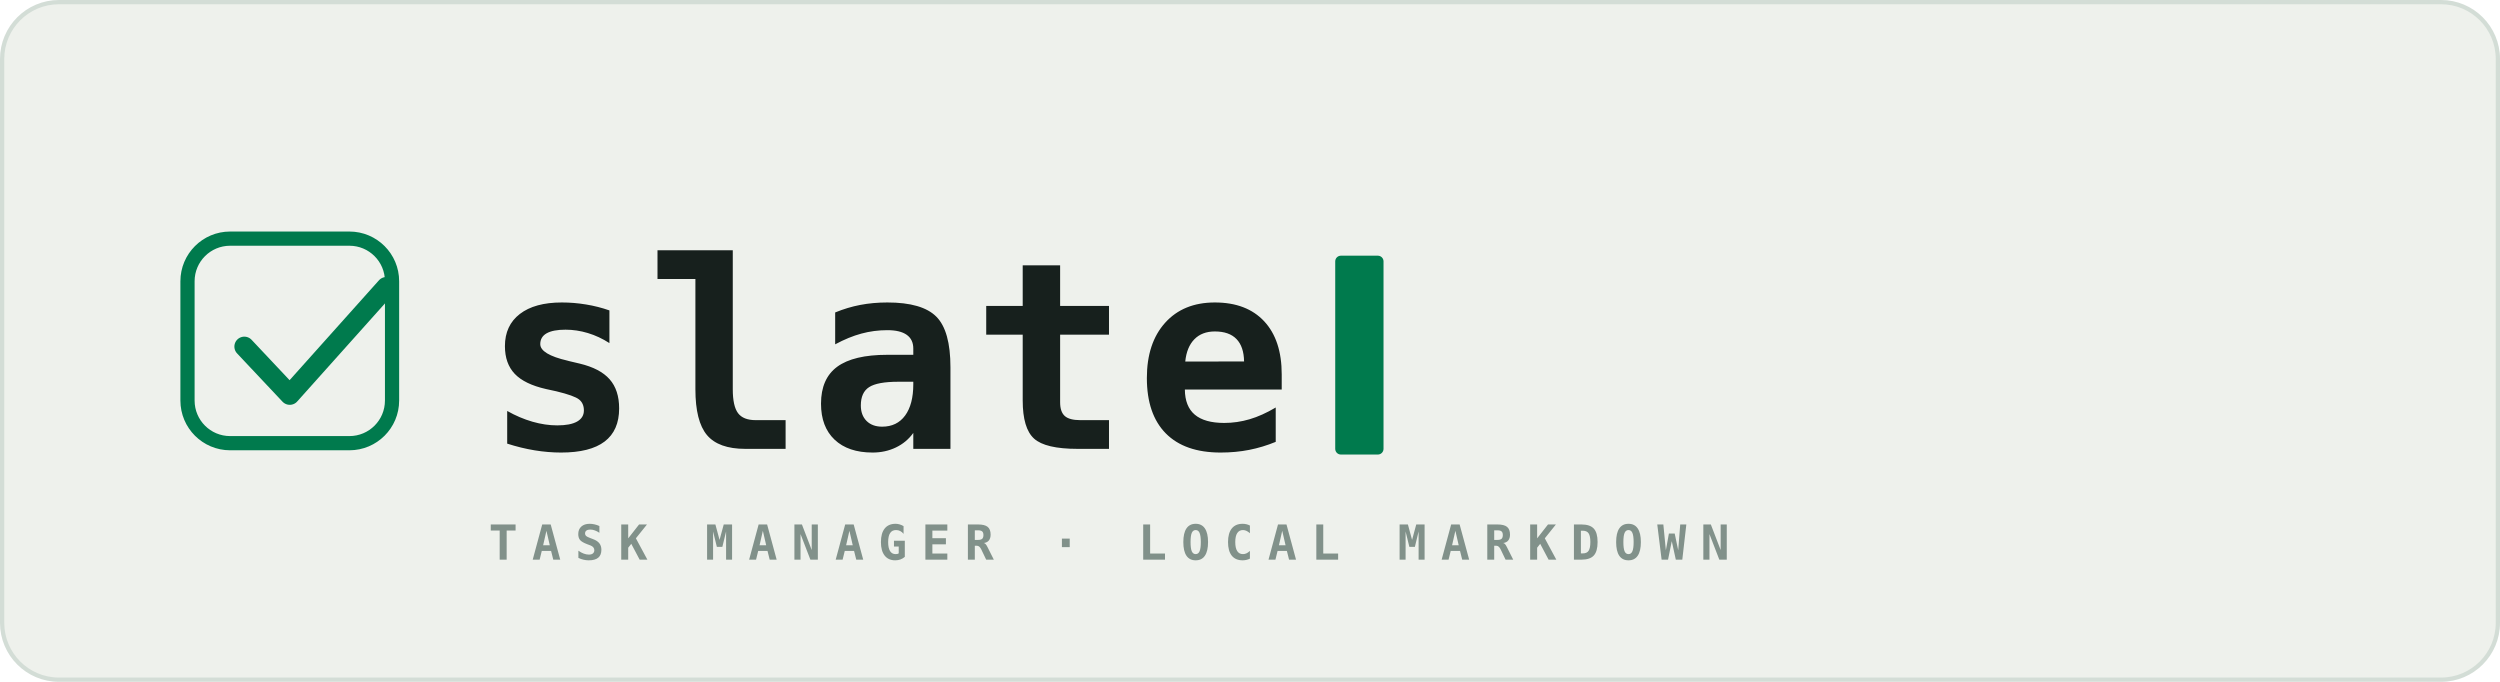
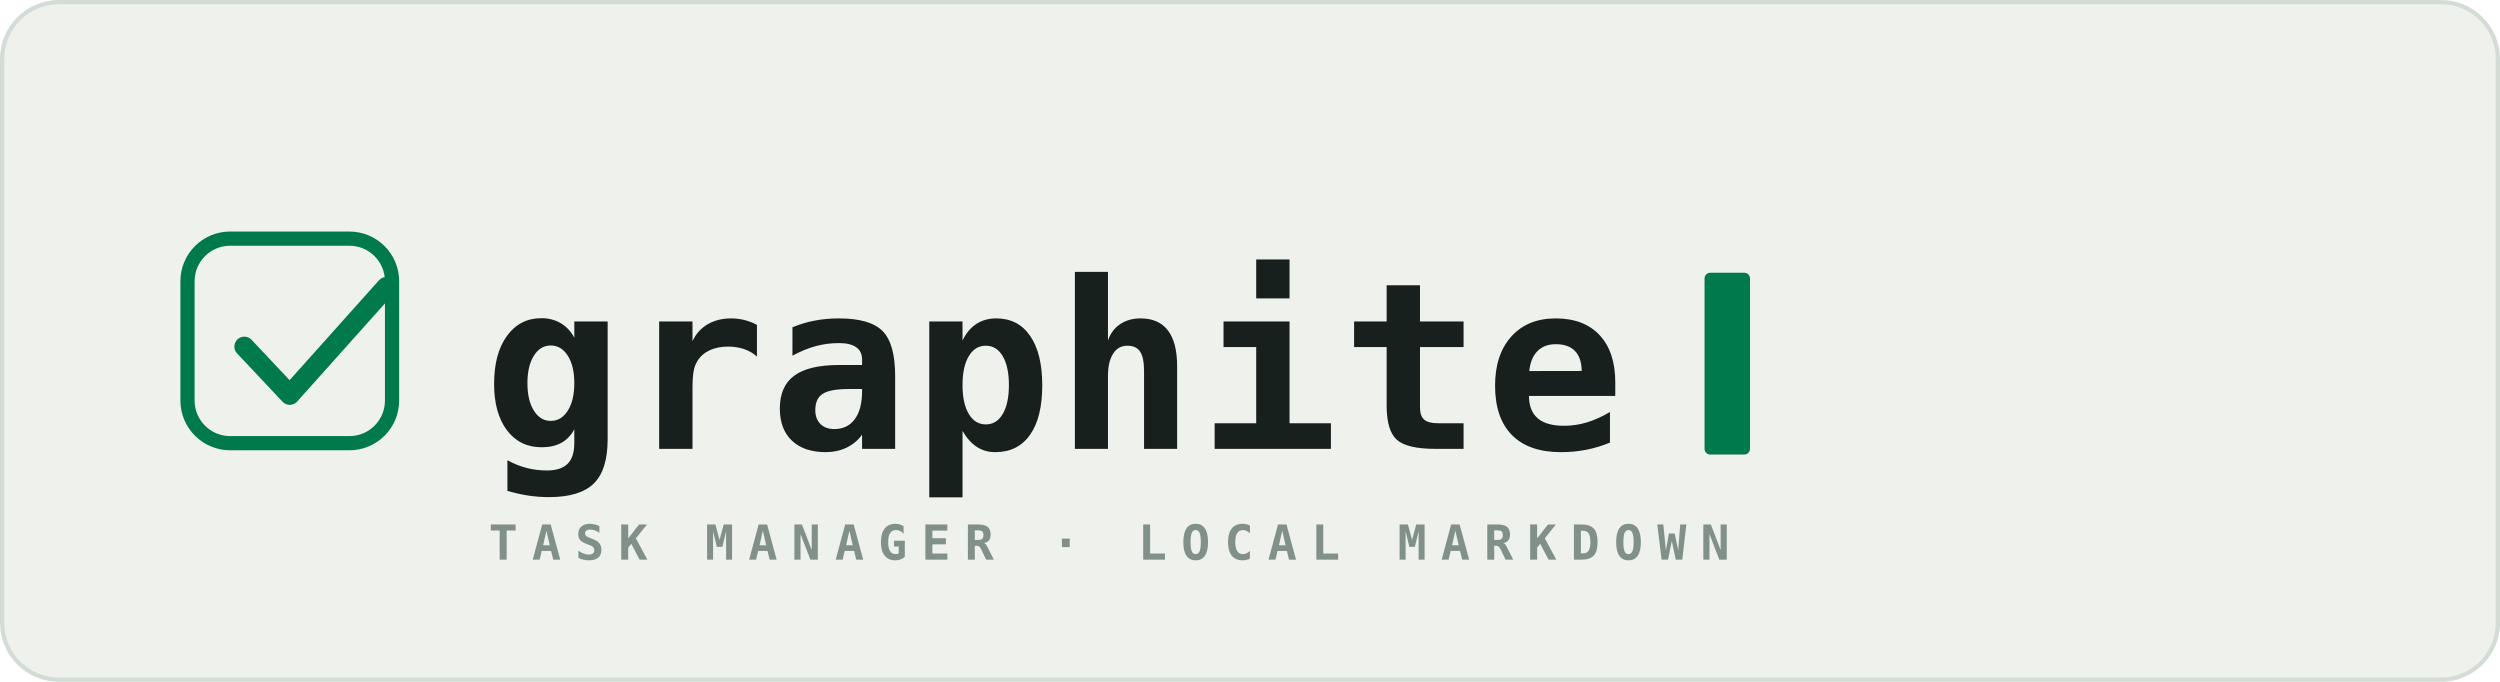
- <svg xmlns="http://www.w3.org/2000/svg" viewBox="0 0 880 240" width="880" height="240" role="img" aria-label="Slate — a task manager for Obsidian">
+ <svg xmlns="http://www.w3.org/2000/svg" viewBox="0 0 880 240" width="880" height="240" role="img" aria-label="Graphite — a task manager for Obsidian">
  <rect x="0.75" y="0.75" width="878.5" height="238.5" rx="20" fill="#eef1ec" stroke="#d3ddd6" stroke-width="1.5" />
  <g fill="none" stroke="#007a4d" stroke-linecap="round" stroke-linejoin="round">
    <rect x="66" y="84" width="72" height="72" rx="15" stroke-width="5" />
    <path d="M86 122 l16 17 l34 -38" stroke-width="7" />
  </g>
-   <text x="170" y="158" font-family="ui-monospace, 'SFMono-Regular', Menlo, Consolas, monospace" font-size="92" font-weight="700" letter-spacing="2" fill="#17201d">slate</text>
-   <rect x="470" y="90" width="17" height="70" rx="2" fill="#007a4d" />
+   <text x="170" y="158" font-family="ui-monospace, 'SFMono-Regular', Menlo, Consolas, monospace" font-size="82" font-weight="700" letter-spacing="1" fill="#17201d">graphite</text>
+   <rect x="600" y="96" width="16" height="64" rx="2" fill="#007a4d" />
  <text x="172" y="197" font-family="ui-monospace, 'SFMono-Regular', Menlo, Consolas, monospace" font-size="17" font-weight="600" letter-spacing="5" fill="#81918a">TASK MANAGER · LOCAL MARKDOWN</text>
</svg>
